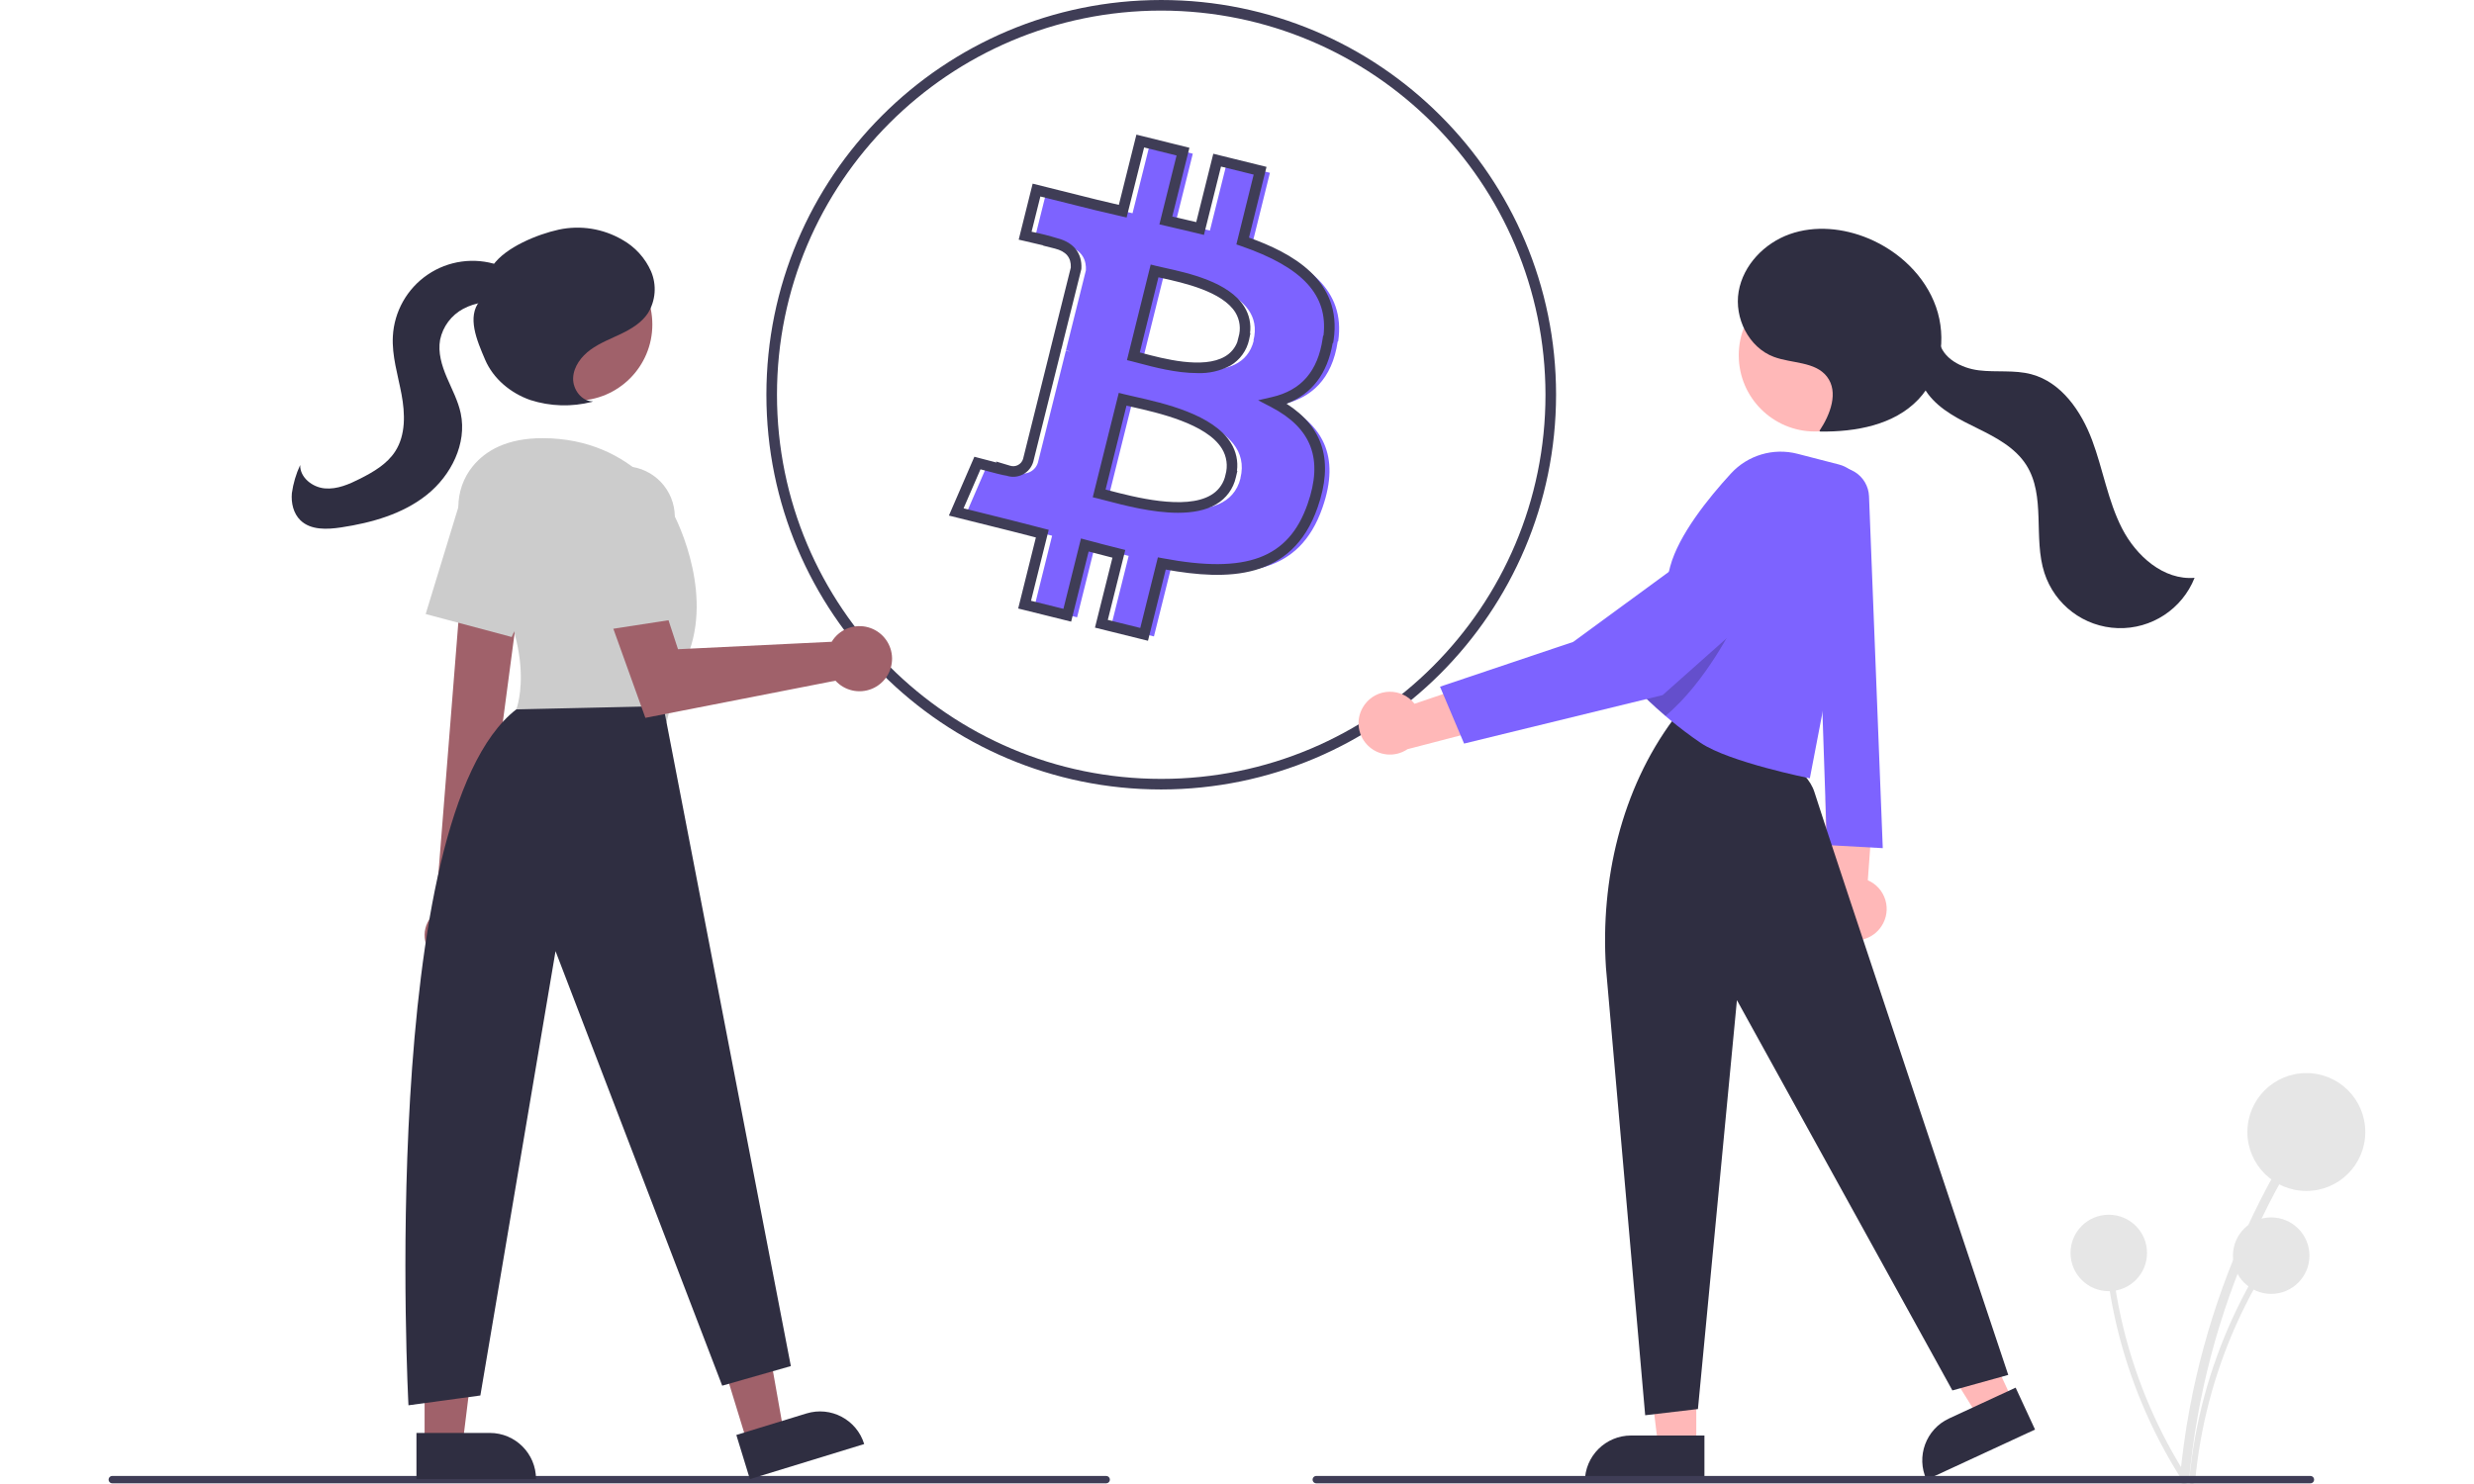
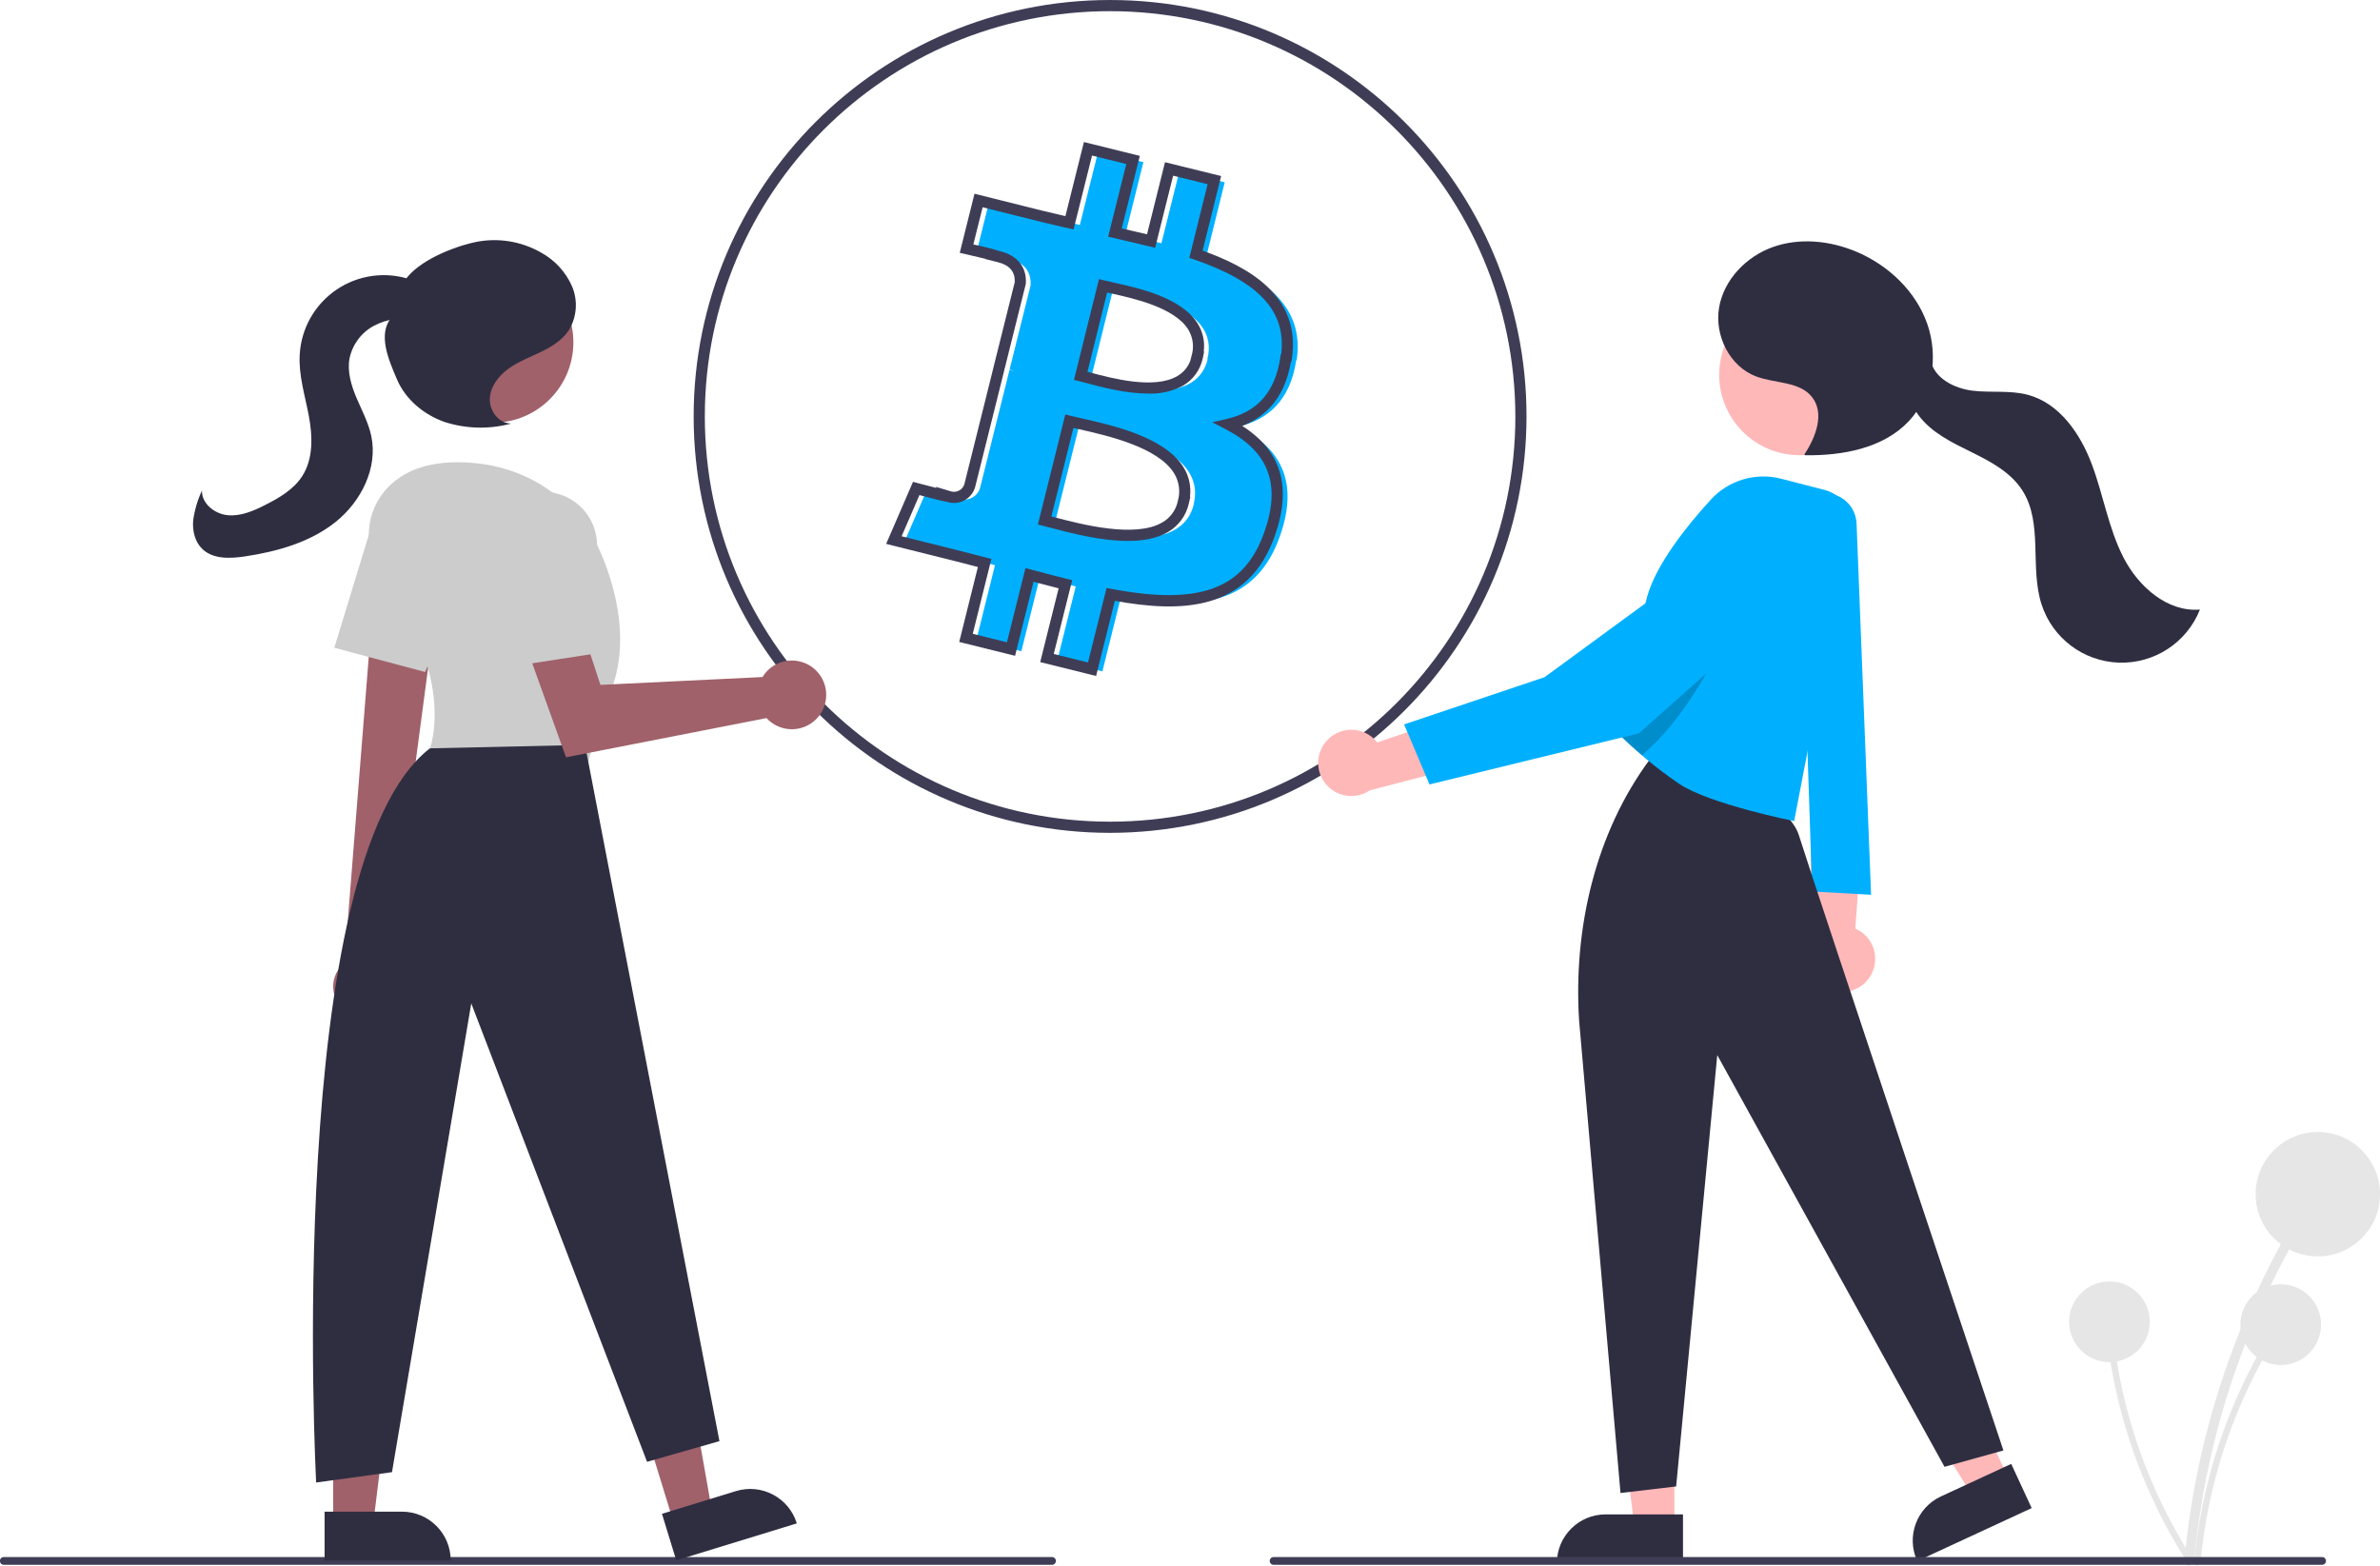
- <svg xmlns="http://www.w3.org/2000/svg" data-name="Layer 1" width="500" height="300" viewBox="0 0 727.21 478.36">
-   <path d="M604.991,289.168l5.615-22.646L596.765,263.109l-5.495,22.032c-3.618-.904-7.338-1.707-11.042-2.594l5.53-22.185-13.772-3.413L566.338,279.56q-4.506-1.024-8.789-2.065l-18.994-4.744-3.669,14.711s10,2.287,10,2.492c5.58,1.399,6.587,5.12,6.417,8.004l-6.434,25.786a10.033,10.033,0,0,1,1.433.461l-1.451-.358-9.01,36.111a4.992,4.992,0,0,1-6.28,3.277H529.527c.137.205-10.017-2.492-10.017-2.492l-6.826,15.769,17.919,4.471c3.413.836,6.604,1.707,9.813,2.526L534.715,406.392,548.47,409.805l5.649-22.646c3.652.99,7.321,1.928,10.973,2.85l-5.632,22.544,13.772,3.413,5.7-22.851c23.482,4.437,41.162,2.645,48.585-18.584,5.99-17.066-.29-26.964-12.663-33.397,8.994-2.082,15.786-7.987,17.595-20.223l.153-.068C635.095,304.135,622.364,295.158,604.991,289.168Zm-3.857,75.806c-4.249,17.066-33.055,7.85-42.391,5.546l7.56-30.326c9.3,2.338,39.251,6.946,34.796,24.779Zm4.266-44.371c-3.891,15.564-27.851,7.645-35.633,5.717l6.826-27.493c7.765,1.928,32.817,5.546,28.704,21.776Z" transform="translate(-236.3952 -210.8201)" fill="#7d63ff" />
+ <svg xmlns="http://www.w3.org/2000/svg" data-name="Layer 1" width="727.21" height="478.36" viewBox="0 0 727.21 478.36">
+   <path d="M604.991,289.168l5.615-22.646L596.765,263.109l-5.495,22.032c-3.618-.904-7.338-1.707-11.042-2.594l5.53-22.185-13.772-3.413L566.338,279.56q-4.506-1.024-8.789-2.065l-18.994-4.744-3.669,14.711s10,2.287,10,2.492c5.58,1.399,6.587,5.12,6.417,8.004l-6.434,25.786a10.033,10.033,0,0,1,1.433.461l-1.451-.358-9.01,36.111a4.992,4.992,0,0,1-6.28,3.277H529.527c.137.205-10.017-2.492-10.017-2.492l-6.826,15.769,17.919,4.471c3.413.836,6.604,1.707,9.813,2.526L534.715,406.392,548.47,409.805l5.649-22.646c3.652.99,7.321,1.928,10.973,2.85l-5.632,22.544,13.772,3.413,5.7-22.851c23.482,4.437,41.162,2.645,48.585-18.584,5.99-17.066-.29-26.964-12.663-33.397,8.994-2.082,15.786-7.987,17.595-20.223l.153-.068C635.095,304.135,622.364,295.158,604.991,289.168Zm-3.857,75.806c-4.249,17.066-33.055,7.85-42.391,5.546l7.56-30.326c9.3,2.338,39.251,6.946,34.796,24.779Zm4.266-44.371c-3.891,15.564-27.851,7.645-35.633,5.717l6.826-27.493c7.765,1.928,32.817,5.546,28.704,21.776Z" transform="translate(-236.3952 -210.8201)" fill="#00b0ff" />
  <path d="M575.583,465.303A127.241,127.241,0,1,1,702.824,338.061,127.385,127.385,0,0,1,575.583,465.303Zm0-251.07A123.828,123.828,0,1,0,699.411,338.061,123.968,123.968,0,0,0,575.583,214.233ZM571.314,417.367l-17.086-4.235,5.633-22.547c-2.554-.643-5.121-1.31-7.669-1.992l-5.64,22.613-17.067-4.235,5.704-22.9q-.999-.26-2.004-.523c-2.003-.524-4.034-1.056-6.15-1.575l-19.878-4.961,8.21-18.963,1.42.377c1.965.522,4.041,1.063,5.771,1.504l-.24-.36,4.539,1.362a3.312,3.312,0,0,0,4.196-2.152l8.596-34.46-.008-.003,6.806-27.278c.135-3.201-1.547-5.196-5.136-6.095l-3.831-.961.095-.061c-1.811-.439-4.086-.972-6.229-1.462l-1.697-.387,4.503-18.056,20.651,5.158q3.476.852,7.125,1.684l5.656-22.642,17.084,4.234-5.525,22.168q1.458.34,2.914.672c1.613.371,3.219.739,4.81,1.122l5.495-22.034,17.151,4.23L603.86,287.407c13.547,4.857,30.168,13.588,27.27,33.021l-.138.927-.164.072c-1.692,9.839-6.685,16.39-14.872,19.526,11.951,7.64,15.222,18.628,10.011,33.475-8.231,23.539-29.151,23.535-48.928,19.989Zm-12.945-6.725,10.459,2.592L574.505,390.474l1.582.299c27.015,5.104,40.534.042,46.658-17.471,5.096-14.519,1.334-24.47-11.84-31.321l-4.104-2.134,4.506-1.042c9.414-2.179,14.742-8.331,16.291-18.81l.137-.928.139-.062c1.529-13.099-6.723-22.034-26.603-28.889l-1.476-.508,5.579-22.504-10.529-2.596-5.497,22.037-1.657-.414c-2.108-.527-4.25-1.019-6.404-1.513-1.538-.353-3.081-.707-4.621-1.077l-1.674-.402L580.528,260.942l-10.46-2.592-5.641,22.58-1.629-.371c-3.013-.686-5.958-1.37-8.817-2.072l-17.345-4.333-2.835,11.366a82.002,82.002,0,0,1,8.394,2.126c5.152,1.312,7.939,4.861,7.65,9.746l-.048.312-6.048,24.239.02.008-.406,1.539-.08-.02-.032.098.095.024-9.011,36.111a6.72,6.72,0,0,1-8.457,4.499l.005-.016c-1.305-.176-3.724-.804-8.553-2.085l-5.443,12.573,15.967,3.984c2.127.522,4.176,1.057,6.195,1.587,1.215.317,2.419.633,3.626.942l1.644.419-5.698,22.874,10.443,2.591,5.658-22.682,1.681.455c3.623.982,7.303,1.938,10.938,2.841l1.659.412Zm22.622-34.529c-8.259,0-17.314-2.38-23.141-3.911-1.009-.265-1.909-.502-2.677-.692l-1.66-.41,8.387-33.645,1.659.417c.937.236,2.087.494,3.391.788,9.496,2.139,25.389,5.719,31.091,14.972a13.61,13.61,0,0,1,1.947,8.967h.135l-.493,2.119a13.426,13.426,0,0,1-6.313,8.643C589.912,375.38,585.574,376.113,580.991,376.113Zm-23.343-7.492q.512.134,1.069.28c7.967,2.096,24.547,6.449,32.859,1.526a9.826,9.826,0,0,0,4.478-5.618l.228-.914a10.527,10.527,0,0,0-1.149-8.47c-4.948-8.03-20.552-11.544-28.935-13.433-.642-.145-1.247-.282-1.81-.411Zm29.549-37.538c-6.783,0-14.031-1.929-18.718-3.176-.862-.229-1.63-.434-2.283-.596l-1.657-.411,7.649-30.806,1.656.411c.768.191,1.708.398,2.773.633,7.791,1.72,20.83,4.6,25.771,12.612a12.83,12.83,0,0,1,1.803,8.48h.132l-.427,2.121a12.857,12.857,0,0,1-6.016,8.31A21.029,21.029,0,0,1,587.197,331.084ZM568.67,324.426q.332.087.687.182c6.905,1.837,19.758,5.258,26.789,1.113a9.089,9.089,0,0,0,3.94-4.638l.397-1.566a9.868,9.868,0,0,0-1-7.975c-4.183-6.784-16.816-9.573-23.602-11.071-.419-.092-.819-.181-1.197-.266Z" transform="translate(-236.3952 -210.8201)" fill="#3f3d56" />
  <path d="M641.076,438.032a10.064,10.064,0,0,1,16.142-.352l33.834-11.5-4.69,17.968-31.41,8.166a10.111,10.111,0,0,1-13.875-14.281Z" transform="translate(-236.3952 -210.8201)" fill="#ffb8b8" />
  <path d="M906.827,687.743a246.303,246.303,0,0,1,20.385-77.735q4.601-10.278,10.127-20.103c.947-1.685-1.644-3.199-2.59-1.514a249.707,249.707,0,0,0-27.786,76.655q-2.086,11.269-3.136,22.696c-.178,1.922,2.823,1.909,3,0Z" transform="translate(-236.3952 -210.8201)" fill="#e6e6e6" />
  <circle cx="708.21" cy="364.897" r="19" fill="#e6e6e6" />
  <path d="M908.77,688.248a159.788,159.788,0,0,1,13.225-50.43q2.985-6.668,6.57-13.042a.974.974,0,0,0-1.681-.982,161.996,161.996,0,0,0-18.026,49.73q-1.353,7.31-2.034,14.724c-.115,1.247,1.832,1.239,1.946,0Z" transform="translate(-236.3952 -210.8201)" fill="#e6e6e6" />
  <circle cx="696.883" cy="404.751" r="12.326" fill="#e6e6e6" />
  <path d="M906.314,687.084a159.788,159.788,0,0,1-20.59-47.897q-1.748-7.093-2.841-14.324a.974.974,0,0,0-1.929.259,161.996,161.996,0,0,0,16.374,50.298q3.429,6.597,7.452,12.861c.676,1.054,2.206-.15,1.535-1.197Z" transform="translate(-236.3952 -210.8201)" fill="#e6e6e6" />
  <circle cx="644.542" cy="403.886" r="12.326" fill="#e6e6e6" />
  <path d="M807.705,509.345a10.056,10.056,0,0,0-4.418-14.773l2.591-35.641-16.203,9.072.024,32.454a10.11,10.11,0,0,0,18.006,8.887Z" transform="translate(-236.3952 -210.8201)" fill="#ffb8b8" />
-   <path d="M803.674,370.799,808.105,484.217l-18-1-4-119,3.796-1.786A9.665,9.665,0,0,1,803.674,370.799Z" transform="translate(-236.3952 -210.8201)" fill="#7d63ff" />
+   <path d="M803.674,370.799,808.105,484.217l-18-1-4-119,3.796-1.786A9.665,9.665,0,0,1,803.674,370.799Z" transform="translate(-236.3952 -210.8201)" fill="#00b0ff" />
  <polygon points="511.612 466.235 499.352 466.234 493.52 418.946 511.614 418.947 511.612 466.235" fill="#ffb8b8" />
  <path d="M490.595,462.731h23.644a0,0,0,0,1,0,0v14.887a0,0,0,0,1,0,0H475.708a0,0,0,0,1,0,0v0A14.887,14.887,0,0,1,490.595,462.731Z" fill="#2f2e41" />
  <polygon points="613.615 451.583 602.489 456.734 577.329 416.272 593.749 408.671 613.615 451.583" fill="#ffb8b8" />
  <path d="M832.188,665.526h23.644a0,0,0,0,1,0,0v14.887a0,0,0,0,1,0,0H817.301a0,0,0,0,1,0,0v0A14.887,14.887,0,0,1,832.188,665.526Z" transform="translate(-441.7098 202.8908) rotate(-24.84116)" fill="#2f2e41" />
  <path d="M718.897,522.728l12.644,144.289,17-2L761.105,533.217l69.436,125.8,18-5S790.605,480.717,786.105,466.217c-4.933-15.895-44-22-44-22l-1.5-1.5C723.818,465.315,717.094,494.635,718.897,522.728Z" transform="translate(-236.3952 -210.8201)" fill="#2f2e41" />
  <circle cx="549.859" cy="114.532" r="24.561" fill="#ffb8b8" />
-   <path d="M801.674,372.743l-17.07,88.97s-25.94-5.18-35.18-11.42c-3.66-2.48-6.98-5.04-9.78-7.36-.55-.45-1.07-.9-1.58-1.33-4.62-3.95-7.46-6.89-7.46-6.89s1.479-7.25,3.29-15.83c2.02-9.61,4.47-20.9,5.72-25.51,2.75-10.11,12.19-21.89,19.55-29.91a21.738,21.738,0,0,1,21.47-6.36l13.32,3.44A10.543,10.543,0,0,1,801.674,372.743Z" transform="translate(-236.3952 -210.8201)" fill="#7d63ff" />
+   <path d="M801.674,372.743l-17.07,88.97s-25.94-5.18-35.18-11.42c-3.66-2.48-6.98-5.04-9.78-7.36-.55-.45-1.07-.9-1.58-1.33-4.62-3.95-7.46-6.89-7.46-6.89s1.479-7.25,3.29-15.83c2.02-9.61,4.47-20.9,5.72-25.51,2.75-10.11,12.19-21.89,19.55-29.91a21.738,21.738,0,0,1,21.47-6.36l13.32,3.44A10.543,10.543,0,0,1,801.674,372.743Z" transform="translate(-236.3952 -210.8201)" fill="#00b0ff" />
  <path d="M760.394,411.602s-9.18,19.08-22.33,30c-4.62-3.95-7.46-6.89-7.46-6.89s1.479-7.25,3.29-15.83C744.914,413.063,756.274,409.393,760.394,411.602Z" transform="translate(-236.3952 -210.8201)" opacity="0.2" />
-   <path d="M776.674,376.677a16.322,16.322,0,0,0-2.831-1.125,12.495,12.495,0,0,0-11.545,2.66l-53.958,39.523-42.914,14.435,7.754,18.341,63.976-15.624,42.43-37.708A12.754,12.754,0,0,0,776.674,376.677Z" transform="translate(-236.3952 -210.8201)" fill="#7d63ff" />
+   <path d="M776.674,376.677a16.322,16.322,0,0,0-2.831-1.125,12.495,12.495,0,0,0-11.545,2.66l-53.958,39.523-42.914,14.435,7.754,18.341,63.976-15.624,42.43-37.708A12.754,12.754,0,0,0,776.674,376.677Z" transform="translate(-236.3952 -210.8201)" fill="#00b0ff" />
  <path d="M787.708,349.687c3.496-5.232,6.254-12.488,2.406-17.466-3.799-4.914-11.292-4.19-17.111-6.365-8.104-3.029-12.804-12.549-11.338-21.076s8.31-15.594,16.464-18.486,17.348-1.951,25.333,1.379c9.829,4.1,18.261,12.03,21.797,22.076s1.646,22.108-5.689,29.83c-7.864,8.278-20.206,10.485-31.623,10.351" transform="translate(-236.3952 -210.8201)" fill="#2f2e41" />
  <path d="M826.277,320.727c1.001,5.591,7.134,8.766,12.771,9.464s11.468-.197,16.955,1.269c9.674,2.584,16.055,11.888,19.567,21.265s5.069,19.498,9.633,28.412S898.612,397.909,908.591,397.075a25.732,25.732,0,0,1-48.394-1.569c-3.666-11.317.542-24.813-5.868-34.834-3.547-5.545-9.673-8.807-15.579-11.713s-12.106-5.889-16.066-11.148-4.751-13.563.129-17.981" transform="translate(-236.3952 -210.8201)" fill="#2f2e41" />
  <path d="M945.88,688.964h-320.294a1.191,1.191,0,1,1,0-2.381h320.294a1.191,1.191,0,1,1,0,2.381Z" transform="translate(-236.3952 -210.8201)" fill="#3f3d56" />
  <path d="M557.88,688.964h-320.294a1.191,1.191,0,1,1,0-2.381h320.294a1.191,1.191,0,0,1,0,2.381Z" transform="translate(-236.3952 -210.8201)" fill="#3f3d56" />
  <polygon points="205.801 465.134 217.522 461.537 209.226 414.618 191.928 419.927 205.801 465.134" fill="#a0616a" />
  <path d="M439.993,667.396h38.531a0,0,0,0,1,0,0V682.283a0,0,0,0,1,0,0H454.88a14.887,14.887,0,0,1-14.887-14.887v0A0,0,0,0,1,439.993,667.396Z" transform="translate(859.9015 974.4209) rotate(162.9391)" fill="#2f2e41" />
  <polygon points="101.803 465.403 114.063 465.403 119.895 418.115 101.801 418.116 101.803 465.403" fill="#a0616a" />
  <path d="M335.571,672.72h38.531a0,0,0,0,1,0,0v14.887a0,0,0,0,1,0,0H350.458a14.887,14.887,0,0,1-14.887-14.887v0A0,0,0,0,1,335.571,672.72Z" transform="translate(473.3094 1149.49) rotate(179.9974)" fill="#2f2e41" />
  <path d="M341.319,519.146a9.162,9.162,0,0,1,.318-14.046l9.505-119.695,19.331,4.83L354.995,506.994a9.212,9.212,0,0,1-13.677,12.152Z" transform="translate(-236.3952 -210.8201)" fill="#a0616a" />
  <circle cx="150.634" cy="104.601" r="24.561" fill="#a0616a" />
  <path d="M353.483,387.78c-5.837-8.013-6.017-19.049.271-26.714,4.103-5.002,10.966-9.004,22.425-9.004,30.543,0,42.128,24.224,42.128,24.224s12.638,23.17,5.266,44.235-7.372,23.17-7.372,23.17l-48.447-4.213S375.927,418.592,353.483,387.78Z" transform="translate(-236.3952 -210.8201)" fill="#ccc" />
  <path d="M338.543,408.748l10.437-34.146a16.327,16.327,0,0,1,23.097-9.737h0a16.356,16.356,0,0,1,7.465,21.074l-13.269,30.218Z" transform="translate(-236.3952 -210.8201)" fill="#ccc" />
  <path d="M415.148,438.425l41.075,212.747-22.117,6.319L380.392,517.415,356.168,660.651l-23.17,3.16S322.834,474.292,367.754,439.478Z" transform="translate(-236.3952 -210.8201)" fill="#2f2e41" />
  <path d="M470.354,416.343a10.527,10.527,0,0,0-.963,1.349L419.856,420.094l-9.538-29.12L393.756,398.846l15.588,43.371,61.262-11.981a10.496,10.496,0,1,0-.252-13.893Z" transform="translate(-236.3952 -210.8201)" fill="#a0616a" />
  <path d="M386.293,379.345a16.326,16.326,0,0,1,17.233-18.202h0a16.356,16.356,0,0,1,15.308,16.295V410.44l-28.369,4.365Z" transform="translate(-236.3952 -210.8201)" fill="#ccc" />
  <path d="M392.431,340.205c-3.686-.016-6.53-3.897-6.365-7.58s2.639-6.923,5.619-9.093,6.475-3.492,9.798-5.087,6.617-3.586,8.669-6.648a14.716,14.716,0,0,0,1.023-13.504,21.669,21.669,0,0,0-9.333-10.224,28.688,28.688,0,0,0-20.417-3.228c-6.888,1.511-17.154,5.695-21.19,11.478l-4.208,11.458c-4.288,5.156-.968,12.813,1.668,18.98s8.248,10.806,14.581,13.011a35.794,35.794,0,0,0,19.841.595" transform="translate(-236.3952 -210.8201)" fill="#2f2e41" />
  <path d="M369.985,302.044c-1.809-2.899-4.944-4.743-8.186-5.825a25.724,25.724,0,0,0-33.832,23.003c-.344,6.314,1.634,12.489,2.795,18.705s1.393,13.082-2.034,18.396c-2.611,4.048-6.964,6.596-11.261,8.773-3.581,1.814-7.455,3.516-11.453,3.154s-8.016-3.528-7.91-7.541a32.054,32.054,0,0,0-2.682,9.08c-.281,3.156.497,6.561,2.776,8.762,3.313,3.199,8.563,2.965,13.116,2.274,9.857-1.494,19.838-4.295,27.626-10.52s12.955-16.475,10.904-26.231c-.857-4.075-2.87-7.796-4.497-11.63s-2.897-8.027-2.15-12.124a14.735,14.735,0,0,1,7.493-9.982,19.601,19.601,0,0,1,12.523-1.899c2.799.459,6.294,1.173,7.954-1.127a4.508,4.508,0,0,0-.094-4.809,13.248,13.248,0,0,0-3.593-3.56" transform="translate(-236.3952 -210.8201)" fill="#2f2e41" />
</svg>
